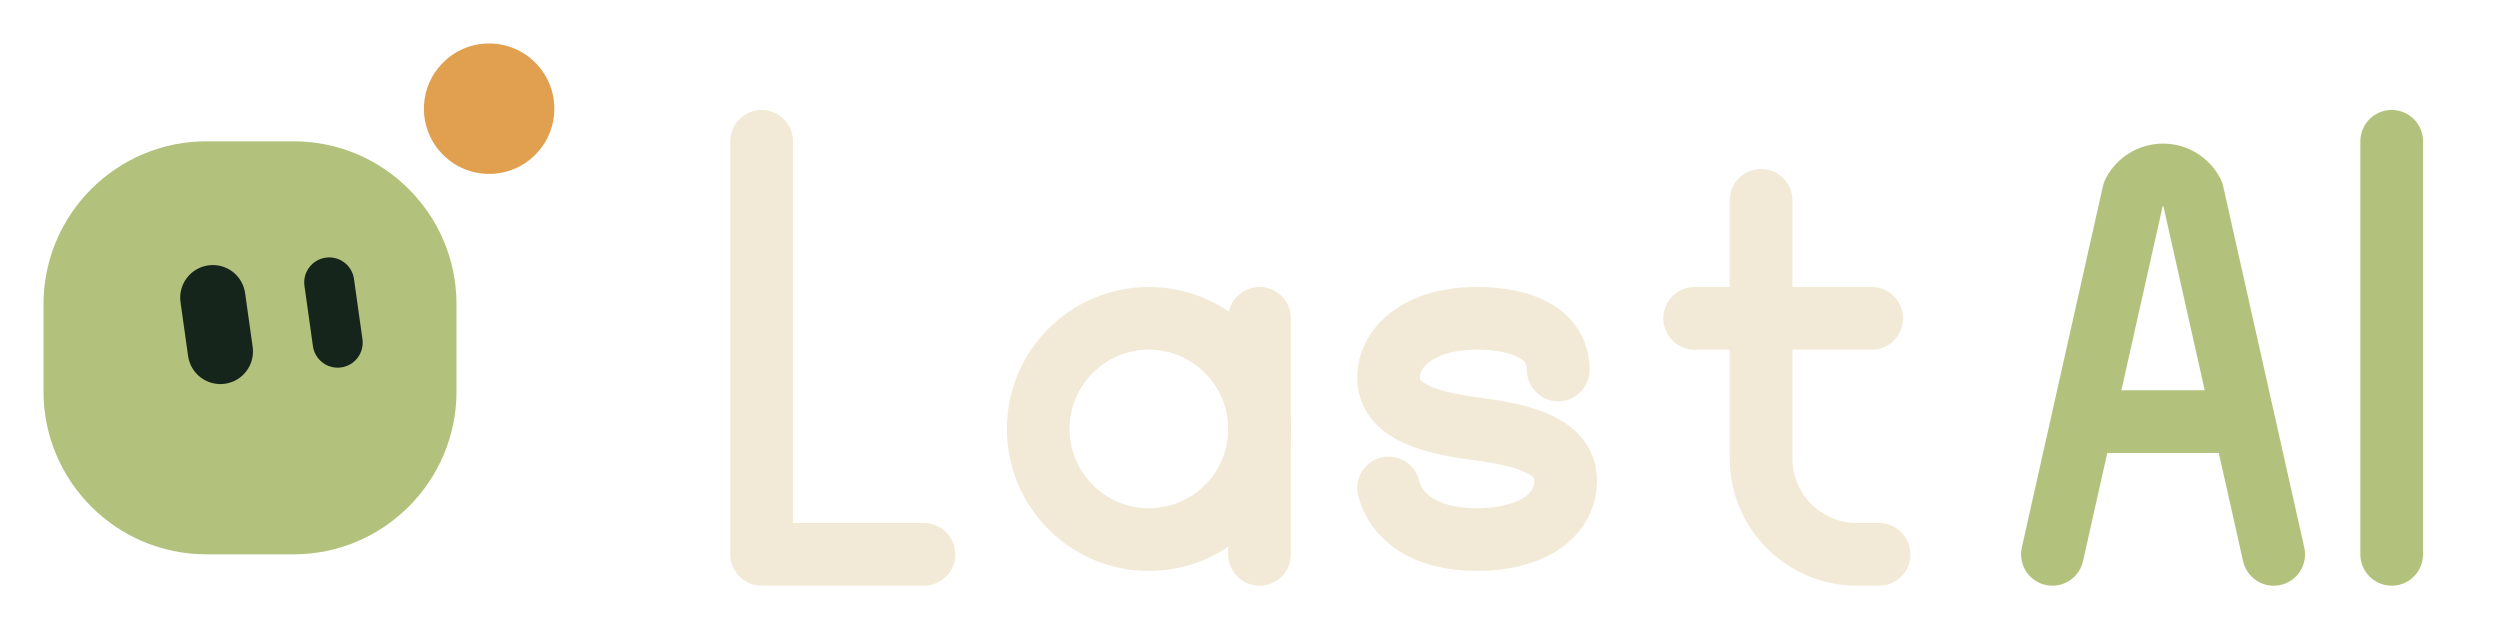
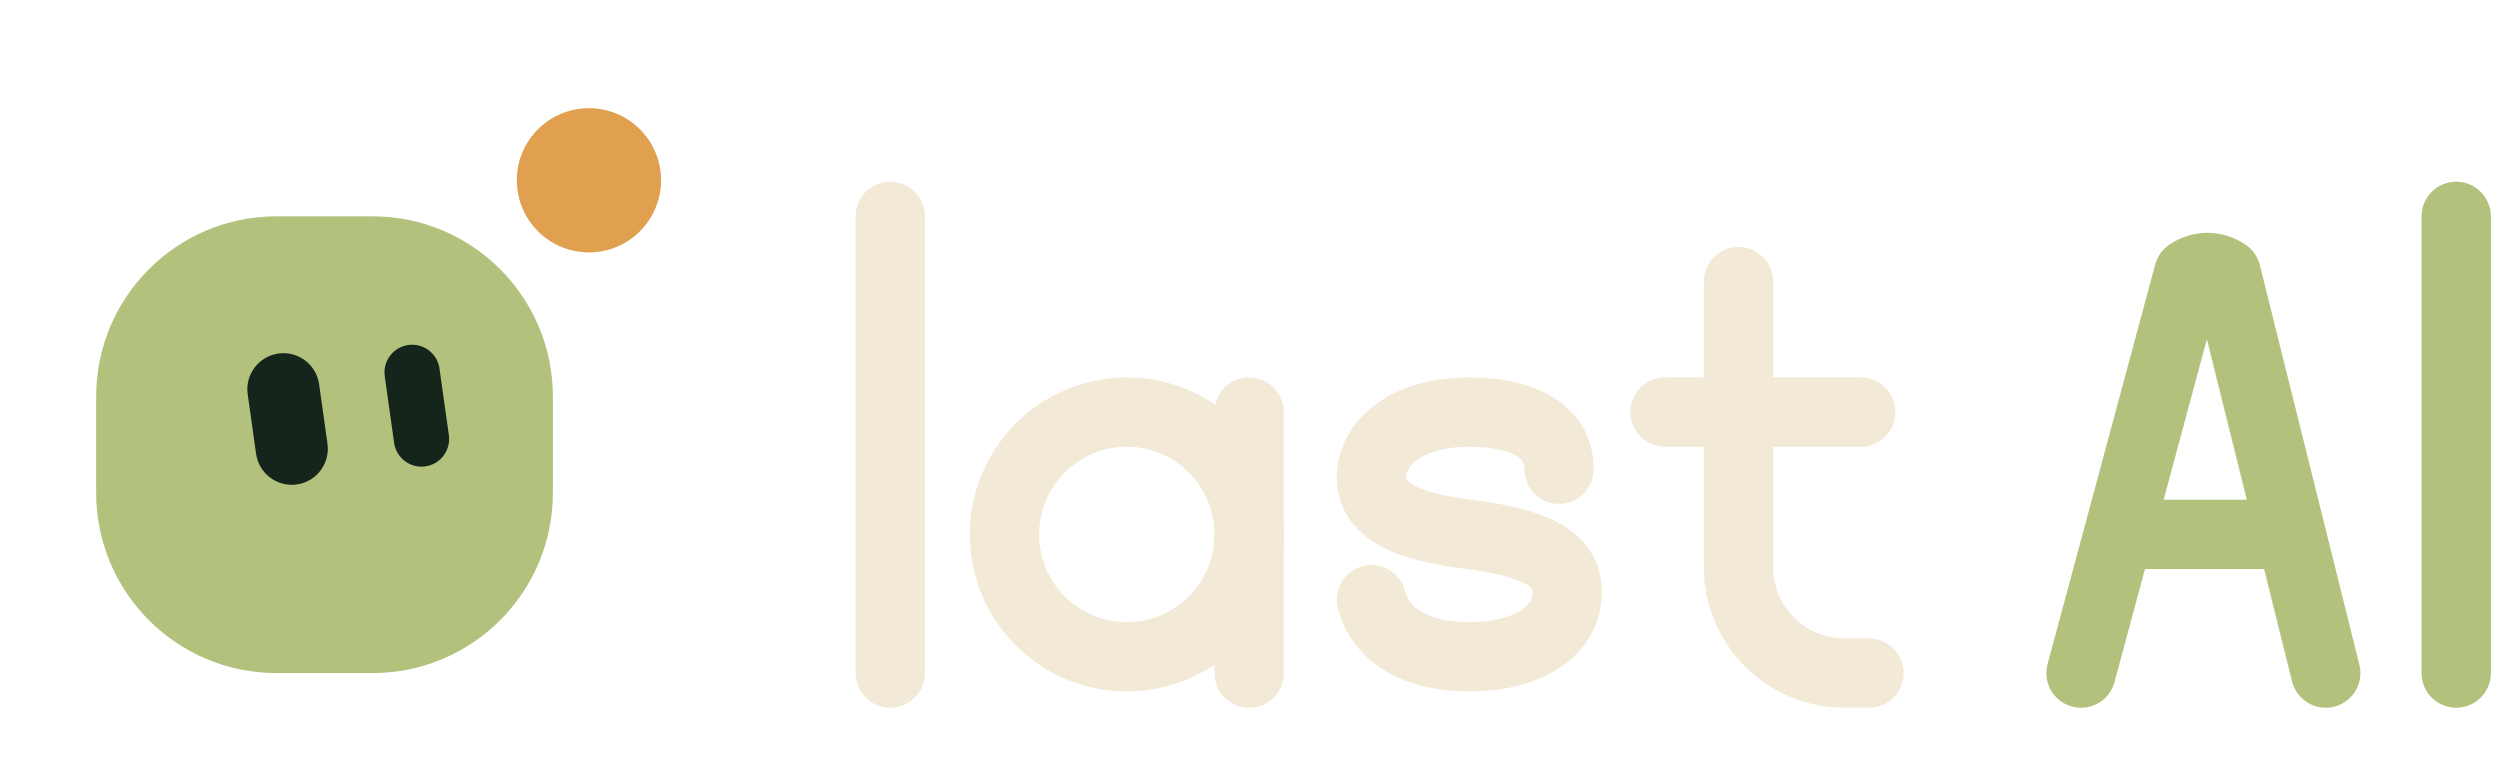
- <svg xmlns="http://www.w3.org/2000/svg" viewBox="4 5 230 58" width="230" height="58">
+ <svg xmlns="http://www.w3.org/2000/svg" viewBox="0 0 208 64" width="208" height="64">
  <rect x="8" y="18" width="38" height="38" rx="15" fill="#b2c27c" />
  <g transform="translate(2.4 -2) rotate(-8 27 37)" fill="#15251c">
    <rect x="18.6" y="30.6" width="6" height="11" rx="3" />
    <rect x="30.1" y="31.4" width="4.6" height="10.2" rx="2.3" />
  </g>
  <circle cx="49" cy="15" r="6" fill="#e0a050" />
-   <g transform="translate(70 12.5714) scale(0.678571)" fill="none" stroke="#f2ead6" stroke-width="8.5" stroke-linecap="round" stroke-linejoin="round">
-     <path d="M6 8V64H28" />
-     <g transform="translate(20 0)">
-       <circle cx="38.5" cy="47" r="15" />
-       <path d="M53.5 32V64" />
-       <path d="M94 39C94 34 89 32 83 32C75 32 71 36 71 40C71 44 75 46 83 47C91 48 95 50 95 54C95 59 90 62 83 62C76 62 72 59 71 55" />
-       <path d="M121.5 16V51A13 13 0 0 0 134.5 64H137.5M112.5 32H136.5" />
+   <g transform="translate(70 12.57143) scale(0.6785714)">
+     <g fill="none" stroke="#f2ead6" stroke-width="8.5" stroke-linecap="round" stroke-linejoin="round">
+       <path d="M6 8V64" />
+       <circle cx="35" cy="47" r="15" />
+       <path d="M50 32V64" />
+       <path d="M88 39C88 34 83 32 77 32C69 32 65 36 65 40C65 44 69 46 77 47C85 48 89 50 89 54C89 59 84 62 77 62C70 62 66 59 65 55" />
+       <path d="M110 16V51A13 13 0 0 0 123 64H126M101 32H125" />
    </g>
-     <g stroke="#b2c27c">
-       <path d="M181 64L192 15A4.5 4.5 0 0 1 200 15L211 64M186 46H206" />
-       <path d="M227 8V64" />
+     <g fill="none" stroke="#b2c27c" stroke-width="8.5" stroke-linecap="round" stroke-linejoin="round">
+       <path d="M152 64L165.2 15A4 4 0 0 1 169.8 15L182 64M159 47H176" />
+       <path d="M198 8V64" />
    </g>
  </g>
</svg>
